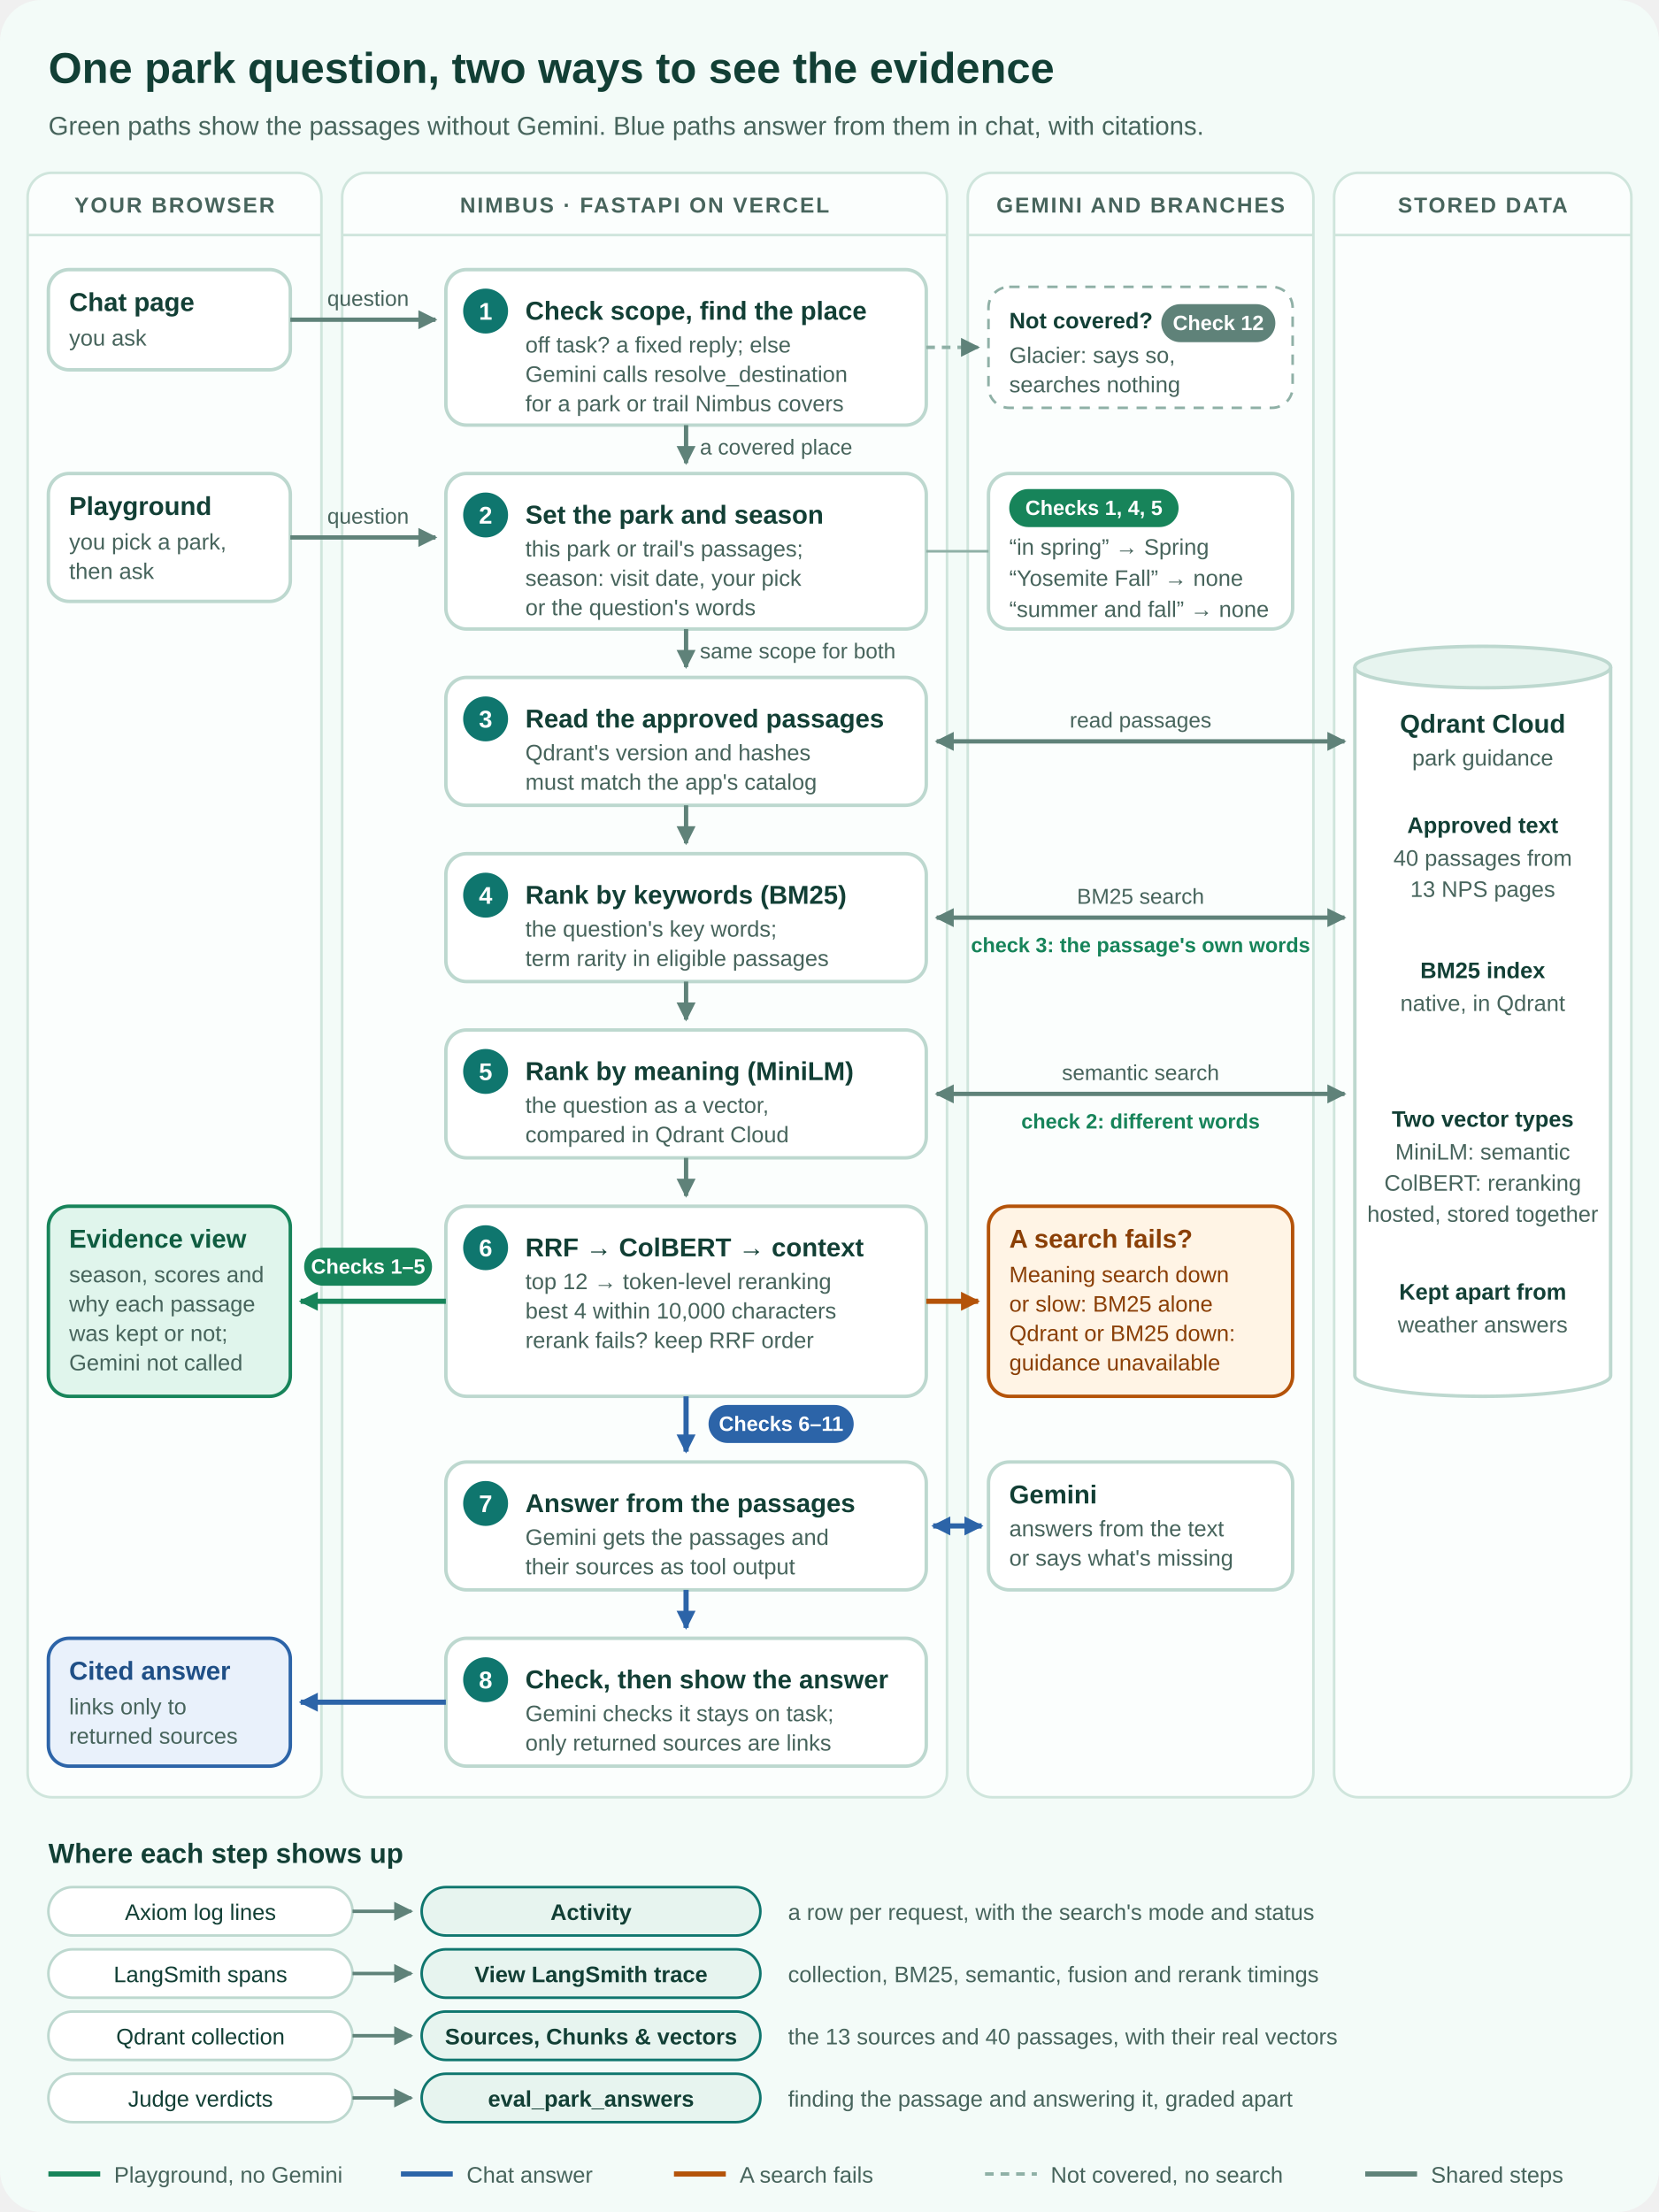
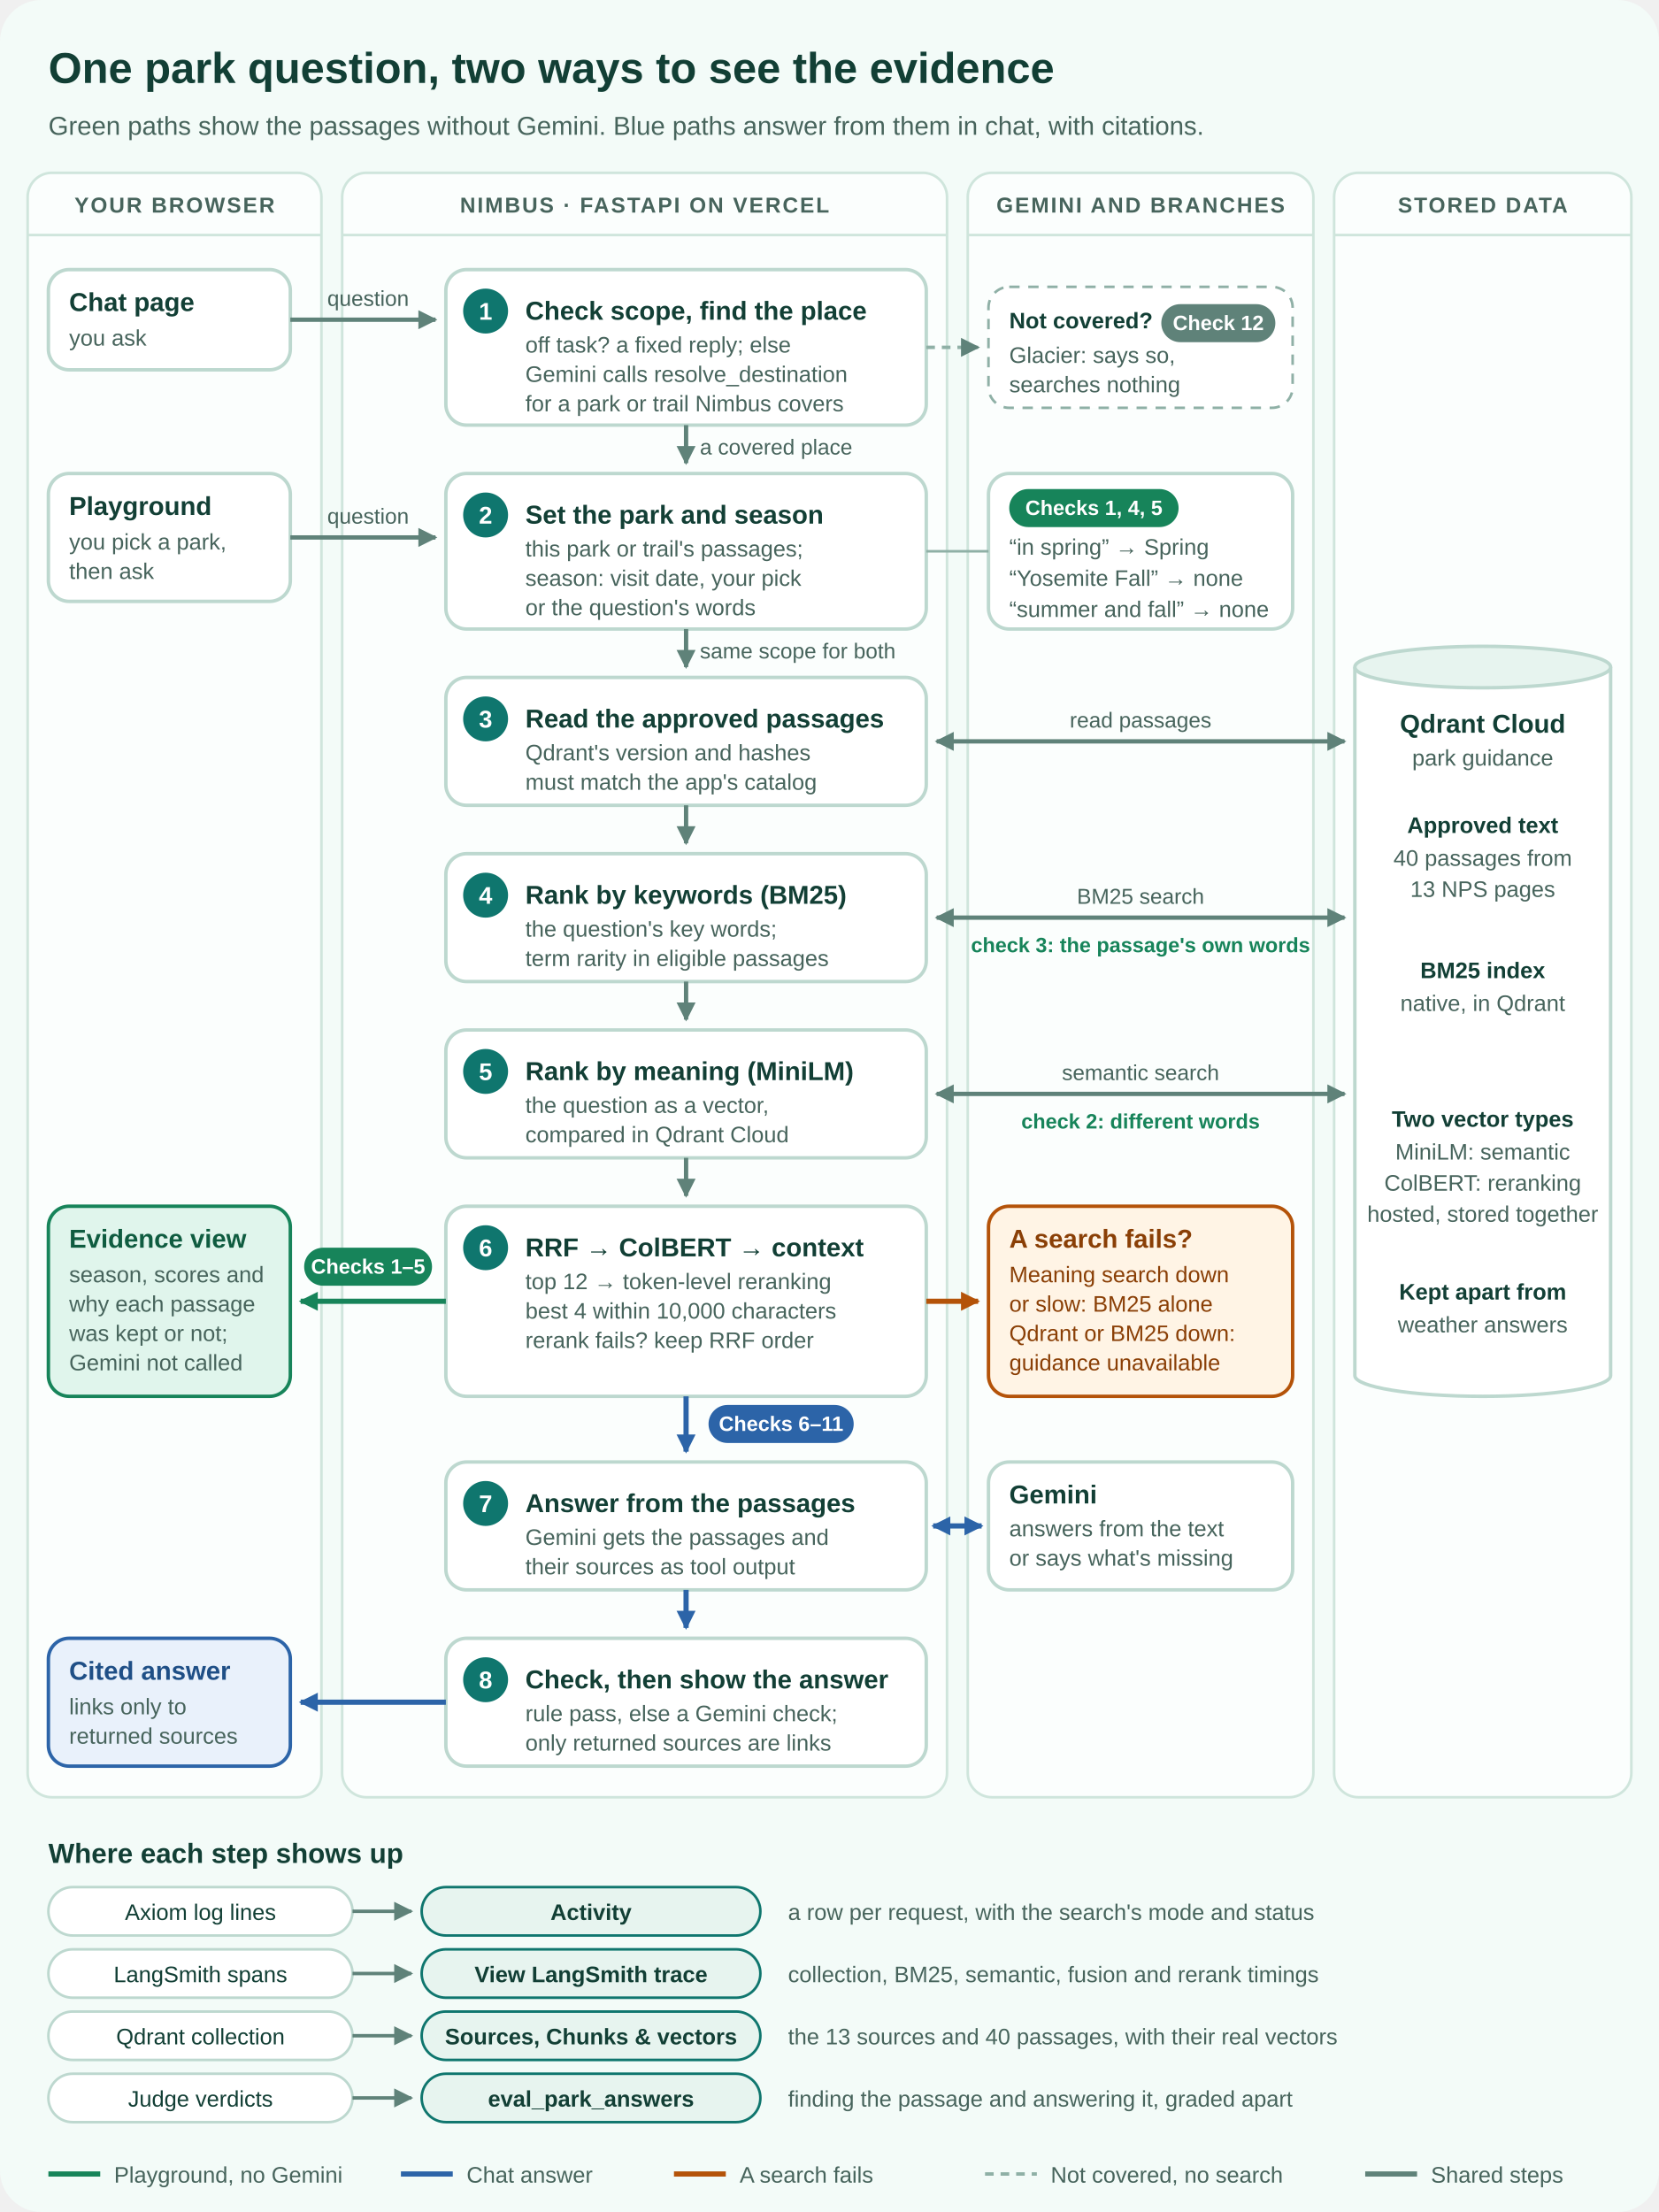
<svg xmlns="http://www.w3.org/2000/svg" width="960" height="1280" viewBox="0 0 960 1280" role="img" aria-labelledby="title desc">
  <defs>
    <marker id="grey" viewBox="0 0 10 10" markerUnits="userSpaceOnUse" markerWidth="11" markerHeight="11" refX="9" refY="5" orient="auto-start-reverse">
      <path d="M0 0 L10 5 L0 10 Z" fill="#5f8279" />
    </marker>
    <marker id="green" viewBox="0 0 10 10" markerUnits="userSpaceOnUse" markerWidth="11" markerHeight="11" refX="9" refY="5" orient="auto-start-reverse">
      <path d="M0 0 L10 5 L0 10 Z" fill="#17845a" />
    </marker>
    <marker id="blue" viewBox="0 0 10 10" markerUnits="userSpaceOnUse" markerWidth="11" markerHeight="11" refX="9" refY="5" orient="auto-start-reverse">
      <path d="M0 0 L10 5 L0 10 Z" fill="#2c64a8" />
    </marker>
    <marker id="amber" viewBox="0 0 10 10" markerUnits="userSpaceOnUse" markerWidth="11" markerHeight="11" refX="9" refY="5" orient="auto-start-reverse">
      <path d="M0 0 L10 5 L0 10 Z" fill="#b45309" />
    </marker>
  </defs>
  <rect width="960" height="1280" rx="24" fill="#f3fbf8" />
  <g font-family="Segoe UI,system-ui,Arial,sans-serif" fill="#123f35">
    <text x="28" y="48" font-size="25" font-weight="700">One park question, two ways to see the evidence</text>
    <text x="28" y="78" font-size="15" fill="#47645c">Green paths show the passages without Gemini. Blue paths
      answer from them in chat, with citations.</text>
    <g fill="#ffffff" fill-opacity="0.65" stroke="#cfe5dc" stroke-width="1.5">
      <rect x="16" y="100" width="170" height="940" rx="14" />
      <rect x="198" y="100" width="350" height="940" rx="14" />
      <rect x="560" y="100" width="200" height="940" rx="14" />
      <rect x="772" y="100" width="172" height="940" rx="14" />
    </g>
    <g stroke="#cfe5dc" stroke-width="1.5">
      <path d="M16 136 H186 M198 136 H548 M560 136 H760 M772 136 H944" />
    </g>
    <g font-size="12.5" font-weight="700" fill="#47645c" letter-spacing="1" text-anchor="middle">
      <text x="101" y="123">YOUR BROWSER</text>
      <text x="373" y="123">NIMBUS · FASTAPI ON VERCEL</text>
      <text x="660" y="123">GEMINI AND BRANCHES</text>
      <text x="858" y="123">STORED DATA</text>
    </g>
    <g fill="#ffffff" stroke="#bdd8cf" stroke-width="2">
      <rect x="28" y="156" width="140" height="58" rx="12" />
      <rect x="28" y="274" width="140" height="74" rx="12" />
      <rect x="258" y="156" width="278" height="90" rx="12" />
      <rect x="258" y="274" width="278" height="90" rx="12" />
      <rect x="258" y="392" width="278" height="74" rx="12" />
      <rect x="258" y="494" width="278" height="74" rx="12" />
      <rect x="258" y="596" width="278" height="74" rx="12" />
      <rect x="258" y="698" width="278" height="110" rx="12" />
      <rect x="258" y="846" width="278" height="74" rx="12" />
      <rect x="258" y="948" width="278" height="74" rx="12" />
      <rect x="572" y="274" width="176" height="90" rx="12" />
      <rect x="572" y="846" width="176" height="74" rx="12" />
    </g>
    <rect x="28" y="698" width="140" height="110" rx="12" fill="#e0f5ec" stroke="#17845a" stroke-width="2" />
    <rect x="28" y="948" width="140" height="74" rx="12" fill="#e9f1fb" stroke="#2c64a8" stroke-width="2" />
    <rect x="572" y="166" width="176" height="70" rx="12" fill="#ffffff" stroke="#8fb0a6" stroke-width="1.5" stroke-dasharray="6 5" />
    <rect x="572" y="698" width="176" height="110" rx="12" fill="#fff4e5" stroke="#b45309" stroke-width="2" />
    <path d="M784 386 V796 A74 12 0 0 0 932 796 V386" fill="#ffffff" stroke="#bdd8cf" stroke-width="2" />
    <ellipse cx="858" cy="386" rx="74" ry="12" fill="#e7f4ef" stroke="#bdd8cf" stroke-width="2" />
    <g fill="#0f766e">
      <circle cx="281" cy="180" r="13" />
      <circle cx="281" cy="298" r="13" />
      <circle cx="281" cy="416" r="13" />
      <circle cx="281" cy="518" r="13" />
      <circle cx="281" cy="620" r="13" />
      <circle cx="281" cy="722" r="13" />
      <circle cx="281" cy="870" r="13" />
      <circle cx="281" cy="972" r="13" />
    </g>
    <g font-size="14" font-weight="700" fill="#ffffff" text-anchor="middle">
      <text x="281" y="185">1</text>
      <text x="281" y="303">2</text>
      <text x="281" y="421">3</text>
      <text x="281" y="523">4</text>
      <text x="281" y="625">5</text>
      <text x="281" y="727">6</text>
      <text x="281" y="875">7</text>
      <text x="281" y="977">8</text>
    </g>
    <g font-size="15" font-weight="700">
      <text x="40" y="180">Chat page</text>
      <text x="40" y="298">Playground</text>
      <text x="304" y="185">Check scope, find the place</text>
      <text x="304" y="303">Set the park and season</text>
      <text x="304" y="421">Read the approved passages</text>
      <text x="304" y="523">Rank by keywords (BM25)</text>
      <text x="304" y="625">Rank by meaning (MiniLM)</text>
      <text x="304" y="727">RRF → ColBERT → context</text>
      <text x="304" y="875">Answer from the passages</text>
      <text x="304" y="977">Check, then show the answer</text>
      <text x="40" y="722" fill="#0f5c40">Evidence view</text>
      <text x="40" y="972" fill="#1f4f86">Cited answer</text>
      <text x="584" y="870">Gemini</text>
      <text x="584" y="722" fill="#8a3f06">A search fails?</text>
      <text x="858" y="424" text-anchor="middle">Qdrant Cloud</text>
    </g>
    <g font-size="13" fill="#47645c">
      <text x="40" y="200">you ask</text>
      <text x="40" y="318">you pick a park,</text>
      <text x="40" y="335">then ask</text>
      <text x="304" y="204">off task? a fixed reply; else</text>
      <text x="304" y="221">Gemini calls resolve_destination</text>
      <text x="304" y="238">for a park or trail Nimbus covers</text>
      <text x="304" y="322">this park or trail's passages;</text>
      <text x="304" y="339">season: visit date, your pick</text>
      <text x="304" y="356">or the question's words</text>
      <text x="304" y="440">Qdrant's version and hashes</text>
      <text x="304" y="457">must match the app's catalog</text>
      <text x="304" y="542">the question's key words;</text>
      <text x="304" y="559">term rarity in eligible passages</text>
      <text x="304" y="644">the question as a vector,</text>
      <text x="304" y="661">compared in Qdrant Cloud</text>
      <text x="304" y="746">top 12 → token-level reranking</text>
      <text x="304" y="763">best 4 within 10,000 characters</text>
      <text x="304" y="780">rerank fails? keep RRF order</text>
      <text x="304" y="894">Gemini gets the passages and</text>
      <text x="304" y="911">their sources as tool output</text>
-       <text x="304" y="996">Gemini checks it stays on task;</text>
+       <text x="304" y="996">rule pass, else a Gemini check;</text>
      <text x="304" y="1013">only returned sources are links</text>
      <text x="40" y="742">season, scores and</text>
      <text x="40" y="759">why each passage</text>
      <text x="40" y="776">was kept or not;</text>
      <text x="40" y="793">Gemini not called</text>
      <text x="40" y="992">links only to</text>
      <text x="40" y="1009">returned sources</text>
      <text x="584" y="190" font-weight="700" fill="#123f35">Not covered?</text>
      <text x="584" y="210">Glacier: says so,</text>
      <text x="584" y="227">searches nothing</text>
      <text x="584" y="321">“in spring” → Spring</text>
      <text x="584" y="339">“Yosemite Fall” → none</text>
      <text x="584" y="357">“summer and fall” → none</text>
      <text x="584" y="889">answers from the text</text>
      <text x="584" y="906">or says what's missing</text>
      <text x="584" y="742" fill="#8a3f06">Meaning search down</text>
      <text x="584" y="759" fill="#8a3f06">or slow: BM25 alone</text>
      <text x="584" y="776" fill="#8a3f06">Qdrant or BM25 down:</text>
      <text x="584" y="793" fill="#8a3f06">guidance unavailable</text>
    </g>
    <g font-size="13" fill="#47645c" text-anchor="middle">
      <text x="858" y="443">park guidance</text>
      <text x="858" y="482" font-weight="700" fill="#123f35">Approved text</text>
      <text x="858" y="501">40 passages from</text>
      <text x="858" y="519">13 NPS pages</text>
      <text x="858" y="566" font-weight="700" fill="#123f35">BM25 index</text>
      <text x="858" y="585">native, in Qdrant</text>
      <text x="858" y="652" font-weight="700" fill="#123f35">Two vector types</text>
      <text x="858" y="671">MiniLM: semantic</text>
      <text x="858" y="689">ColBERT: reranking</text>
      <text x="858" y="707">hosted, stored together</text>
      <text x="858" y="752" font-weight="700" fill="#123f35">Kept apart from</text>
      <text x="858" y="771">weather answers</text>
    </g>
    <g stroke="#5f8279" stroke-width="2.5" fill="none" marker-end="url(#grey)">
      <path d="M168 185 H252" />
      <path d="M168 311 H252" />
      <path d="M397 246 V268" />
      <path d="M397 364 V386" />
      <path d="M397 466 V488" />
      <path d="M397 568 V590" />
      <path d="M397 670 V692" />
    </g>
    <g stroke="#5f8279" stroke-width="2.5" fill="none" marker-start="url(#grey)" marker-end="url(#grey)">
      <path d="M542 429 H778" />
      <path d="M542 531 H778" />
      <path d="M542 633 H778" />
    </g>
    <path d="M536 319 H572" stroke="#8fb0a6" stroke-width="1.5" fill="none" />
    <path d="M536 201 H566" stroke="#8fb0a6" stroke-width="2" stroke-dasharray="5 4" fill="none" marker-end="url(#grey)" />
    <path d="M258 753 H174" stroke="#17845a" stroke-width="3" fill="none" marker-end="url(#green)" />
    <g stroke="#2c64a8" stroke-width="3" fill="none" marker-end="url(#blue)">
      <path d="M397 808 V840" />
      <path d="M397 920 V942" />
      <path d="M258 985 H174" />
    </g>
    <g stroke="#2c64a8" stroke-width="3" fill="none" marker-start="url(#blue)" marker-end="url(#blue)">
      <path d="M540 883 H568" />
    </g>
    <path d="M536 753 H566" stroke="#b45309" stroke-width="3" fill="none" marker-end="url(#amber)" />
    <g font-size="12.5" fill="#47645c">
      <text x="213" y="177" text-anchor="middle">question</text>
      <text x="213" y="303" text-anchor="middle">question</text>
      <text x="405" y="263">a covered place</text>
      <text x="405" y="381">same scope for both</text>
      <text x="660" y="421" text-anchor="middle">read passages</text>
      <text x="660" y="523" text-anchor="middle">BM25 search</text>
      <text x="660" y="625" text-anchor="middle">semantic search</text>
    </g>
    <g font-size="12" font-weight="700" fill="#17845a" text-anchor="middle">
      <text x="660" y="551">check 3: the passage's own words</text>
      <text x="660" y="653">check 2: different words</text>
    </g>
    <g font-size="12" font-weight="700" fill="#ffffff" text-anchor="middle">
      <rect x="584" y="283" width="98" height="22" rx="11" fill="#17845a" />
      <text x="633" y="298">Checks 1, 4, 5</text>
      <rect x="672" y="176" width="66" height="22" rx="11" fill="#5f8279" />
      <text x="705" y="191">Check 12</text>
      <rect x="176" y="722" width="74" height="22" rx="11" fill="#17845a" />
      <text x="213" y="737">Checks 1–5</text>
      <rect x="410" y="813" width="84" height="22" rx="11" fill="#2c64a8" />
      <text x="452" y="828">Checks 6–11</text>
    </g>
    <text x="28" y="1078" font-size="16" font-weight="700">Where each step shows up</text>
    <g fill="#ffffff" stroke="#bdd8cf" stroke-width="1.5">
      <rect x="28" y="1092" width="176" height="28" rx="14" />
      <rect x="28" y="1128" width="176" height="28" rx="14" />
      <rect x="28" y="1164" width="176" height="28" rx="14" />
      <rect x="28" y="1200" width="176" height="28" rx="14" />
    </g>
    <g fill="#e7f4ef" stroke="#0f766e" stroke-width="1.5">
      <rect x="244" y="1092" width="196" height="28" rx="14" />
      <rect x="244" y="1128" width="196" height="28" rx="14" />
      <rect x="244" y="1164" width="196" height="28" rx="14" />
      <rect x="244" y="1200" width="196" height="28" rx="14" />
    </g>
    <g stroke="#5f8279" stroke-width="2" fill="none" marker-end="url(#grey)">
      <path d="M204 1106 H238" />
      <path d="M204 1142 H238" />
      <path d="M204 1178 H238" />
      <path d="M204 1214 H238" />
    </g>
    <g font-size="13" text-anchor="middle">
      <text x="116" y="1111">Axiom log lines</text>
      <text x="116" y="1147">LangSmith spans</text>
      <text x="116" y="1183">Qdrant collection</text>
      <text x="116" y="1219">Judge verdicts</text>
      <text x="342" y="1111" font-weight="700">Activity</text>
      <text x="342" y="1147" font-weight="700">View LangSmith trace</text>
      <text x="342" y="1183" font-weight="700">Sources, Chunks &amp; vectors</text>
      <text x="342" y="1219" font-weight="700">eval_park_answers</text>
    </g>
    <g font-size="13" fill="#47645c">
      <text x="456" y="1111">a row per request, with the search's mode and status</text>
      <text x="456" y="1147">collection, BM25, semantic, fusion and rerank timings</text>
      <text x="456" y="1183">the 13 sources and 40 passages, with their real vectors</text>
      <text x="456" y="1219">finding the passage and answering it, graded apart</text>
    </g>
    <g stroke-width="3" fill="none">
      <path d="M28 1258 H58" stroke="#17845a" />
      <path d="M232 1258 H262" stroke="#2c64a8" />
      <path d="M390 1258 H420" stroke="#b45309" />
      <path d="M570 1258 H600" stroke="#8fb0a6" stroke-width="2" stroke-dasharray="5 4" />
      <path d="M790 1258 H820" stroke="#5f8279" />
    </g>
    <g font-size="13" fill="#47645c">
      <text x="66" y="1263">Playground, no Gemini</text>
      <text x="270" y="1263">Chat answer</text>
      <text x="428" y="1263">A search fails</text>
      <text x="608" y="1263">Not covered, no search</text>
      <text x="828" y="1263">Shared steps</text>
    </g>
  </g>
</svg>
